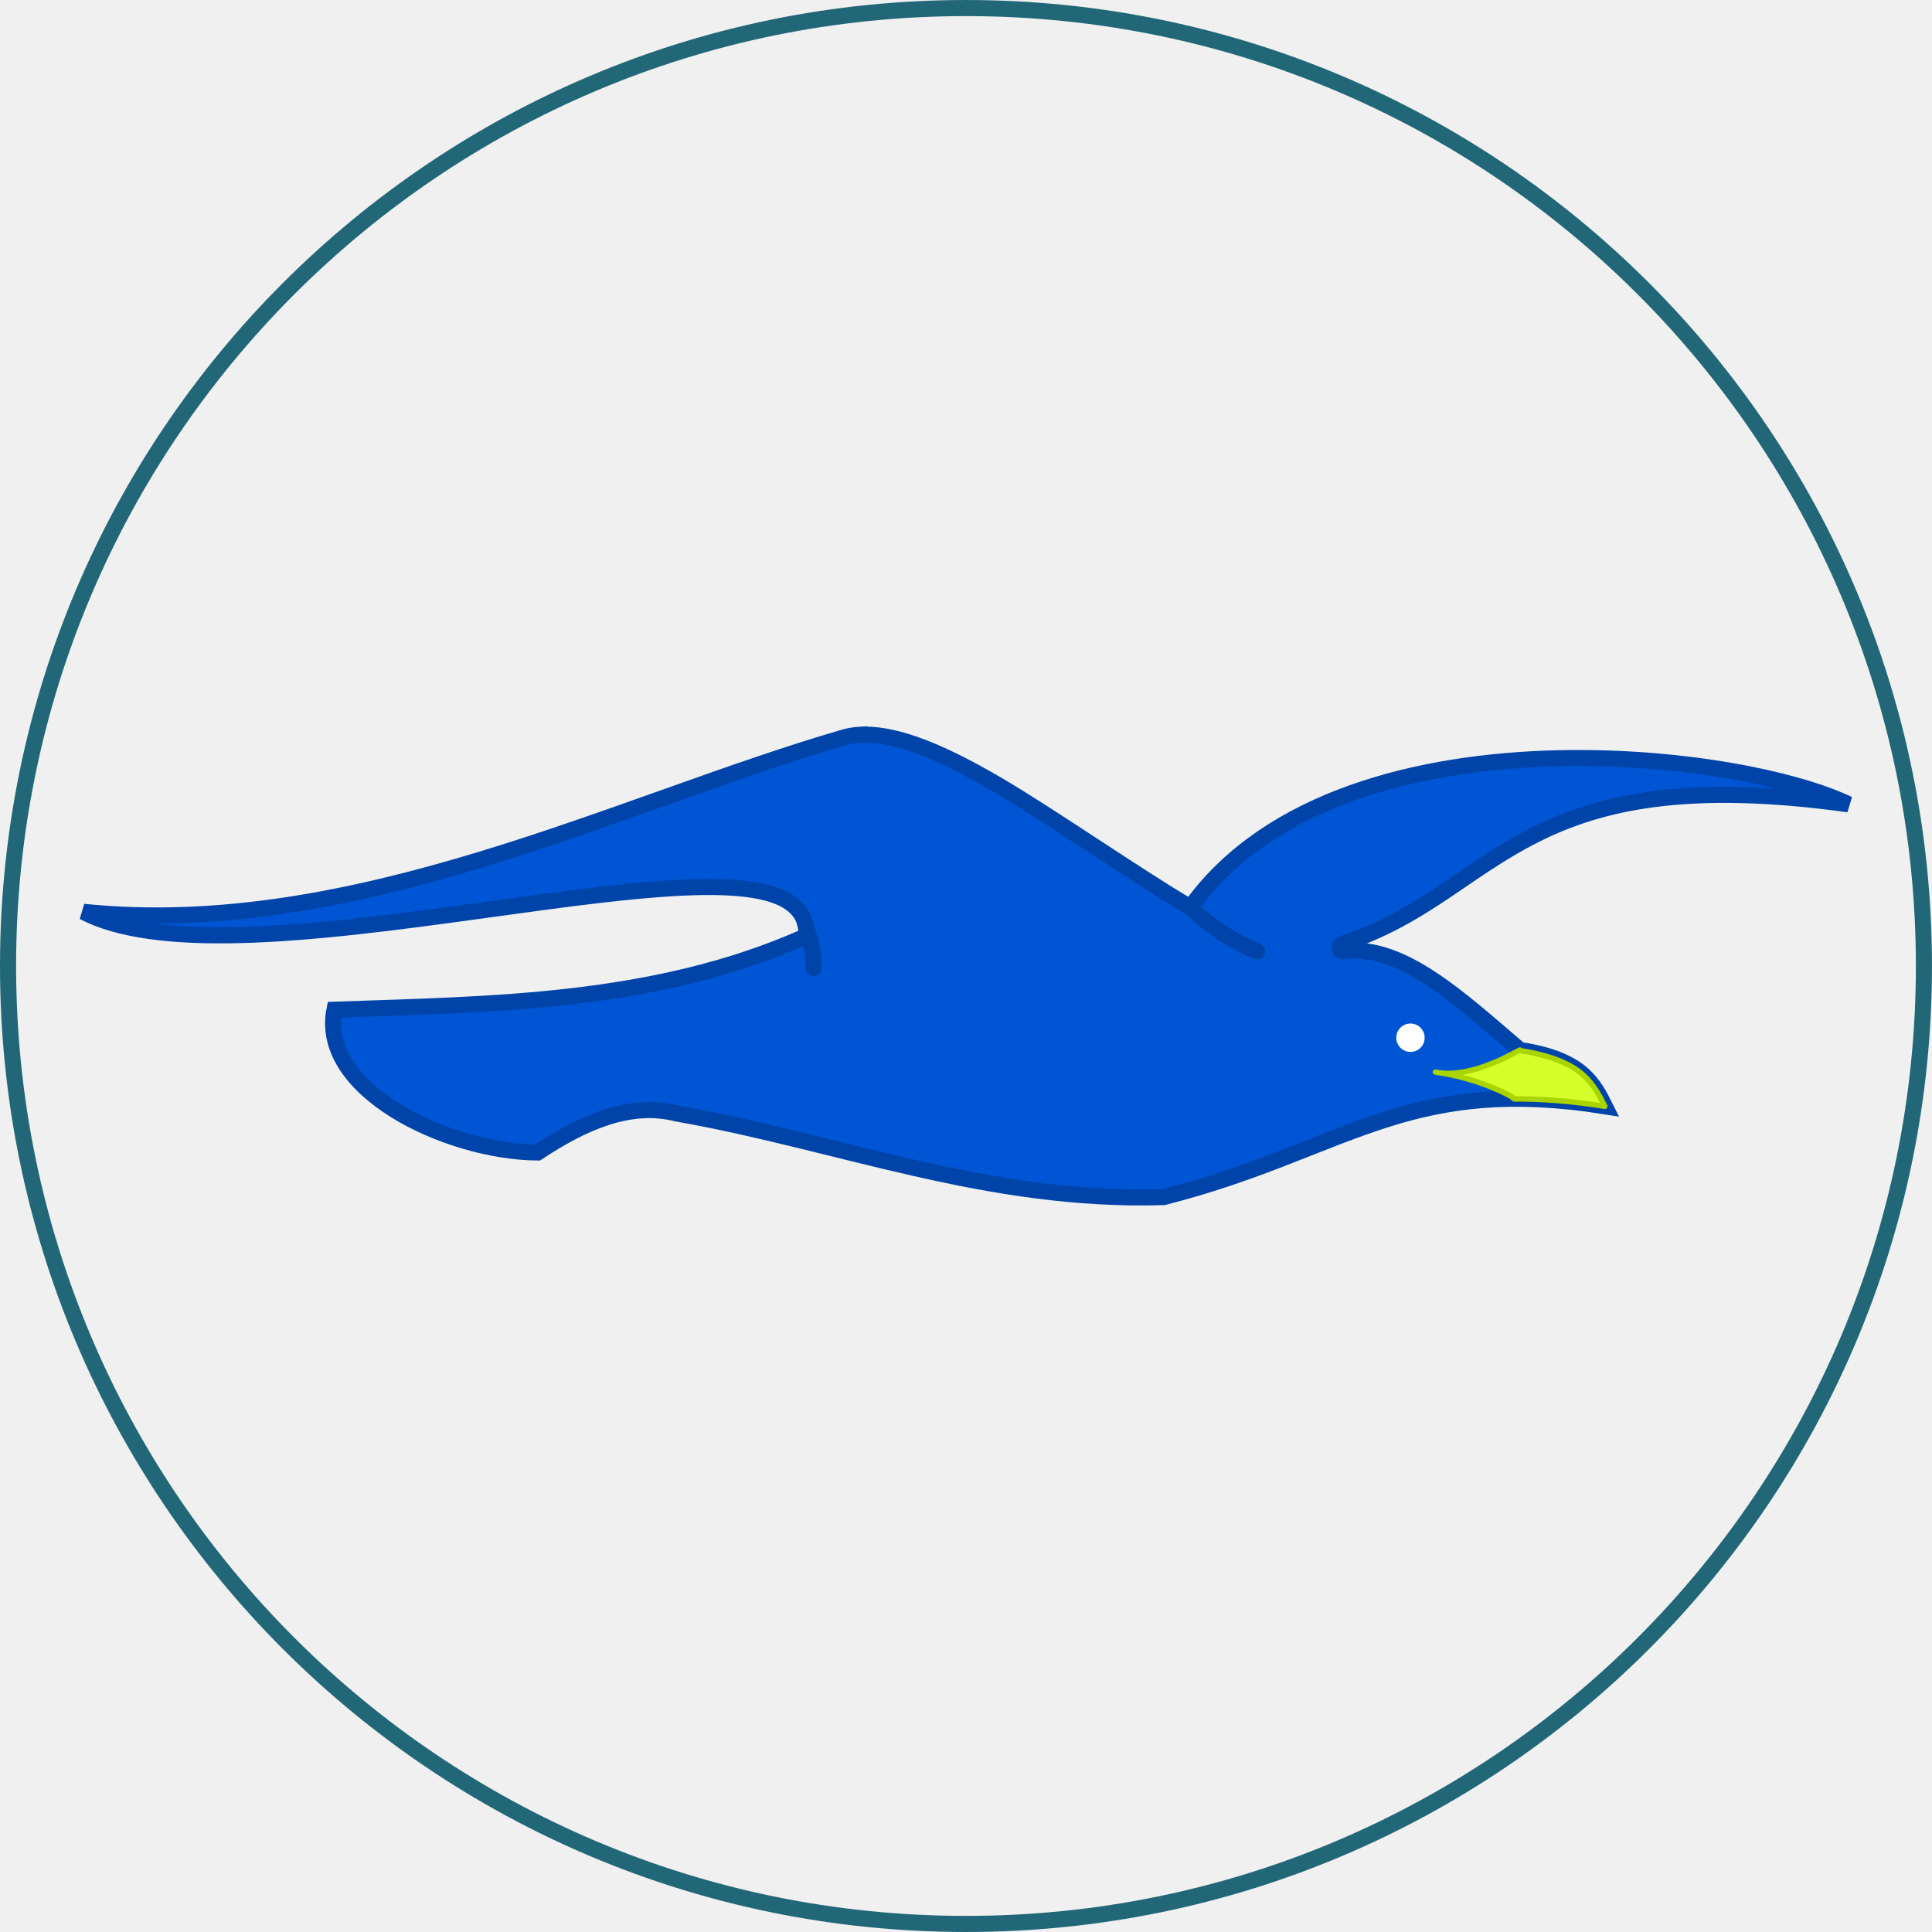
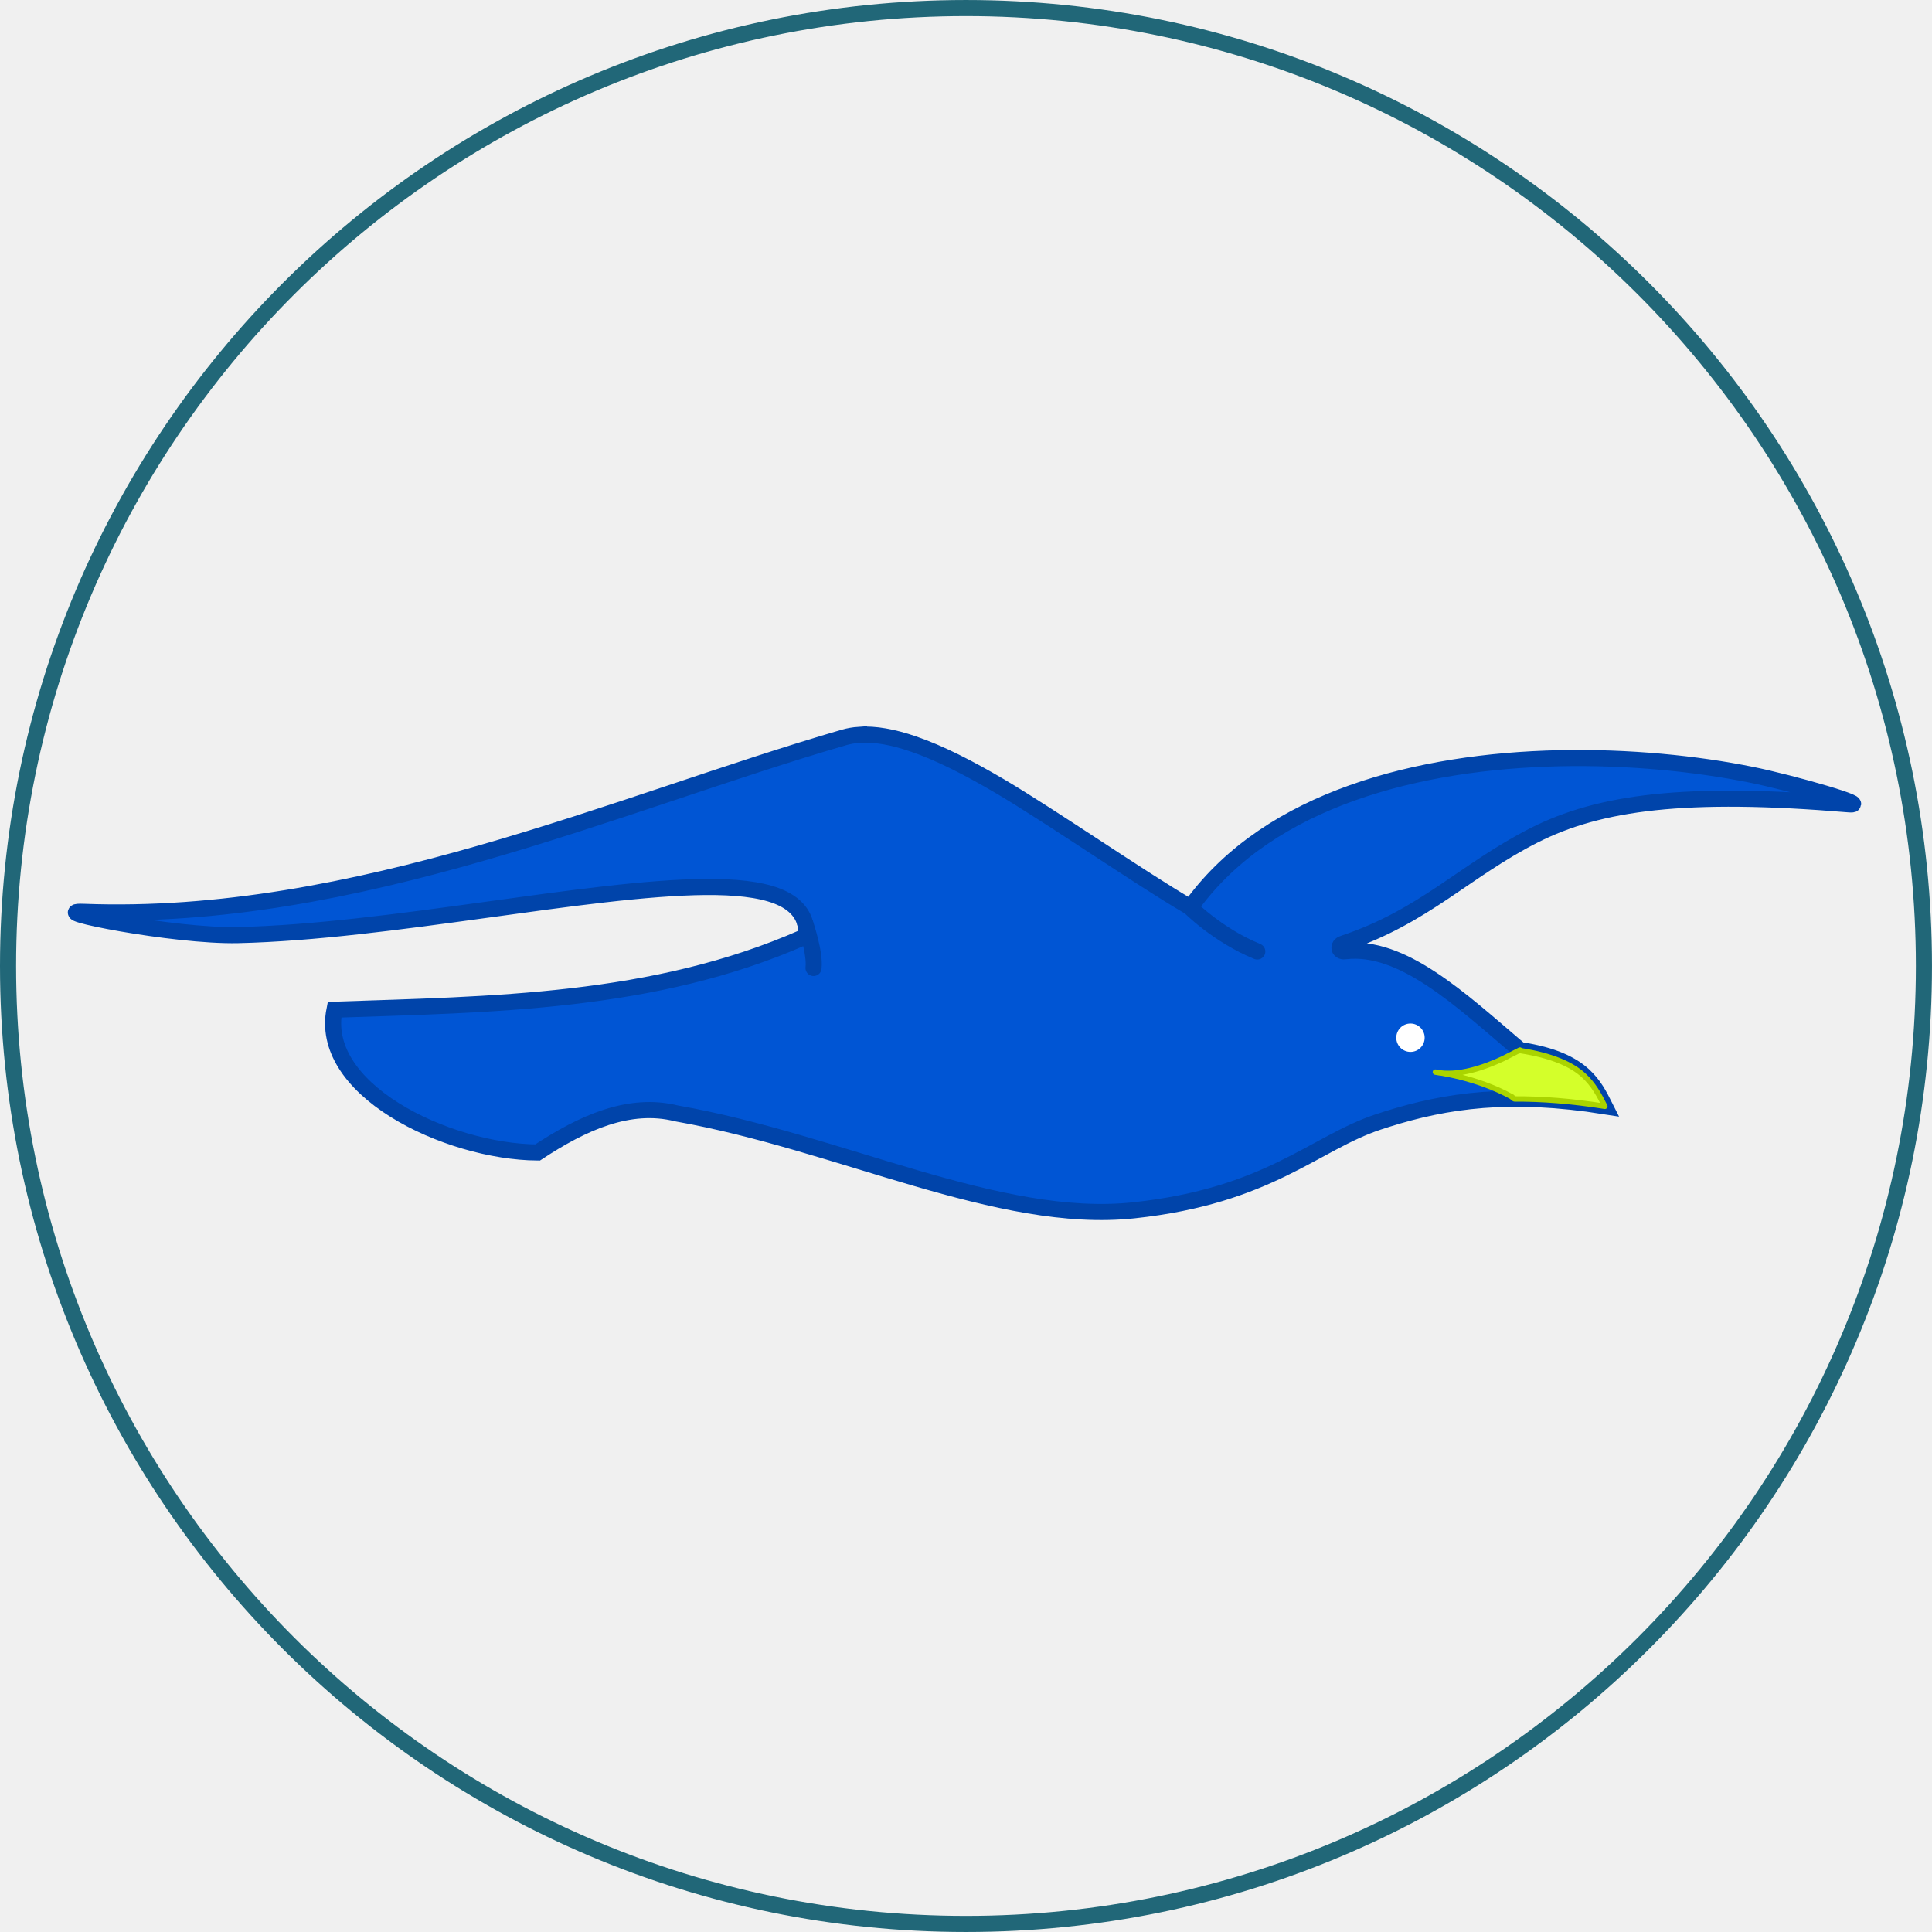
<svg xmlns="http://www.w3.org/2000/svg" id="svg2" viewBox="0 0 90.001 90" height="25.4mm" width="25.4mm" version="1.1">
  <defs id="defs4">/&gt;</defs>
  <circle style="opacity:1;fill:none;fill-opacity:1;stroke:#216778;stroke-width:0.75;stroke-linecap:round;stroke-linejoin:round;stroke-miterlimit:4;stroke-dasharray:none" id="path3817" cx="45" cy="45" r="44.625" />
  <g id="g4189">
-     <path style="fill:#0055d4;stroke:#0044aa;stroke-width:0.75" d="m 40.021,34.231 c -0.246,0.017 -0.481,0.057 -0.702,0.121 -10.511,3.054 -22.787,9.414 -35.431,8.125 1.666,0.874 4.2,1.153 7.204,1.084 3.513,-0.081 7.585,-0.63 11.469,-1.166 3.875,-0.534 7.571,-1.056 10.302,-1.076 1.363,-0.01 2.512,0.105 3.332,0.421 0.833,0.321 1.359,0.871 1.373,1.718 3.53e-4,0.022 0.001,0.042 -0.003,0.064 -0.003,0.021 -0.012,0.043 -0.023,0.061 -0.012,0.018 -0.026,0.033 -0.044,0.046 -0.018,0.012 -0.039,0.021 -0.059,0.03 -6.981,3.087 -14.589,3.125 -21.857,3.377 -0.178,0.893 0.024,1.732 0.499,2.501 0.504,0.816 1.315,1.551 2.303,2.17 1.958,1.227 4.561,1.966 6.659,1.98 2.085,-1.377 4.271,-2.374 6.478,-1.819 7.601,1.342 14.438,4.147 22.682,3.897 4.267,-1.087 7.031,-2.517 10.005,-3.501 0.134,-0.044 0.268,-0.088 0.402,-0.13 2.778,-0.876 5.734,-1.302 10.151,-0.602 -0.261,-0.52 -0.519,-1.01 -0.985,-1.439 -0.548,-0.505 -1.4,-0.936 -2.924,-1.171 -0.016,-0.003 -0.033,-0.007 -0.048,-0.013 -0.015,-0.007 -0.028,-0.017 -0.04,-0.027 -1.377,-1.173 -2.735,-2.394 -4.094,-3.286 -1.359,-0.893 -2.684,-1.434 -3.987,-1.285 -0.057,0.007 -0.116,0.012 -0.171,-0.008 -0.027,-0.01 -0.052,-0.025 -0.072,-0.046 -0.02,-0.021 -0.034,-0.047 -0.04,-0.076 -0.006,-0.028 -0.005,-0.059 0.004,-0.086 0.009,-0.027 0.026,-0.051 0.047,-0.072 0.041,-0.04 0.096,-0.061 0.151,-0.079 3.74,-1.245 5.646,-3.403 8.868,-5.035 3.045,-1.543 7.105,-2.487 14.642,-1.441 -1.041,-0.501 -2.616,-0.993 -4.536,-1.379 -2.556,-0.515 -5.7,-0.839 -8.956,-0.767 -6.528,0.145 -13.44,1.883 -17.054,6.797 -0.016,0.021 -0.032,0.043 -0.052,0.06 -0.02,0.017 -0.044,0.03 -0.07,0.035 -0.026,0.005 -0.054,0.003 -0.079,-0.005 -0.025,-0.008 -0.049,-0.02 -0.072,-0.034 -2.257,-1.327 -6.361,-4.163 -8.713,-5.55 -1.432,-0.844 -2.801,-1.547 -4.041,-1.971 -0.933,-0.318 -1.779,-0.473 -2.518,-0.422 z" id="rect3446" />
+     <path style="fill:#0055d4;stroke:#0044aa;stroke-width:0.75" d="m 40.021,34.231 c -0.246,0.017 -0.481,0.057 -0.702,0.121 -10.511,3.054 -22.731,8.606 -35.431,8.125 -1.88,-0.071 4.2,1.153 7.204,1.084 3.513,-0.081 7.585,-0.63 11.469,-1.166 3.875,-0.534 7.571,-1.056 10.302,-1.076 1.363,-0.01 2.512,0.105 3.332,0.421 0.833,0.321 1.359,0.871 1.373,1.718 3.53e-4,0.022 0.001,0.042 -0.003,0.064 -0.003,0.021 -0.012,0.043 -0.023,0.061 -0.012,0.018 -0.026,0.033 -0.044,0.046 -0.018,0.012 -0.039,0.021 -0.059,0.03 -6.981,3.087 -14.589,3.125 -21.857,3.377 -0.178,0.893 0.024,1.732 0.499,2.501 0.504,0.816 1.315,1.551 2.303,2.17 1.958,1.227 4.561,1.966 6.659,1.98 2.085,-1.377 4.271,-2.374 6.478,-1.819 7.601,1.342 15.005,5.186 21.295,4.513 6.29,-0.672 8.418,-3.134 11.392,-4.117 0.134,-0.044 0.268,-0.088 0.402,-0.13 2.778,-0.876 5.734,-1.302 10.151,-0.602 -0.261,-0.52 -0.519,-1.01 -0.985,-1.439 -0.548,-0.505 -1.4,-0.936 -2.924,-1.171 -0.016,-0.003 -0.033,-0.007 -0.048,-0.013 -0.015,-0.007 -0.028,-0.017 -0.04,-0.027 -1.377,-1.173 -2.735,-2.394 -4.094,-3.286 -1.359,-0.893 -2.684,-1.434 -3.987,-1.285 -0.057,0.007 -0.116,0.012 -0.171,-0.008 -0.027,-0.01 -0.052,-0.025 -0.072,-0.046 -0.02,-0.021 -0.034,-0.047 -0.04,-0.076 -0.006,-0.028 -0.005,-0.059 0.004,-0.086 0.009,-0.027 0.026,-0.051 0.047,-0.072 0.041,-0.04 0.096,-0.061 0.151,-0.079 3.74,-1.245 5.646,-3.403 8.868,-5.035 3.045,-1.543 7.059,-2.077 14.642,-1.441 1.152,0.097 -2.616,-0.993 -4.536,-1.379 -2.556,-0.515 -5.7,-0.839 -8.956,-0.767 -6.528,0.145 -13.44,1.883 -17.054,6.797 -0.016,0.021 -0.032,0.043 -0.052,0.06 -0.02,0.017 -0.044,0.03 -0.07,0.035 -0.026,0.005 -0.054,0.003 -0.079,-0.005 -0.025,-0.008 -0.049,-0.02 -0.072,-0.034 -2.257,-1.327 -6.361,-4.163 -8.713,-5.55 -1.432,-0.844 -2.801,-1.547 -4.041,-1.971 -0.933,-0.318 -1.78,-0.479 -2.518,-0.422 z" id="rect3446" />
    <circle style="fill:#ffffff" r="0.661" cx="65.706" cy="48.341" id="path3444" />
    <path id="path3459" transform="matrix(1.000006,0,0,1.000006,0,-3.2806588e-4)" d="m 70.803,48.914 -0.787,0.402 c -0.802,0.374 -2.085,0.859 -3.15,0.627 0,0 1.897,0.222 3.582,1.162 l -0.066,-0.042 0.152,0.124 c 0.004,0.001 0.008,0.004 0.012,0.006 1.261,-0.006 2.641,0.094 4.215,0.344 -0.261,-0.52 -0.519,-1.009 -0.984,-1.438 -0.548,-0.505 -1.457,-0.927 -2.98,-1.162 -0.006,-9.98e-4 -0.014,0.005 -0.021,0.01 l 0,-0.006 c 0,0 -0.028,0.015 -0.029,0.016 z" style="fill:#d4ff2a;fill-rule:evenodd;stroke:#aad400;stroke-width:0.25;stroke-linecap:round;stroke-linejoin:round;stroke-miterlimit:4;stroke-dasharray:none" />
    <path id="path3382" d="m 55.39,42.22 c 0,0 1.308,1.338 3.18,2.104" style="fill:none;fill-rule:evenodd;stroke:#0044aa;stroke-width:0.75;stroke-linecap:round;stroke-linejoin:miter;stroke-miterlimit:4;stroke-dasharray:none;stroke-opacity:1" />
    <path id="path4184" d="m 37.51,43.015 c 0,0 0.473,1.376 0.388,2.077" style="fill:none;fill-rule:evenodd;stroke:#0044aa;stroke-width:0.75;stroke-linecap:round;stroke-linejoin:miter;stroke-miterlimit:4;stroke-dasharray:none;stroke-opacity:1" />
  </g>
</svg>
